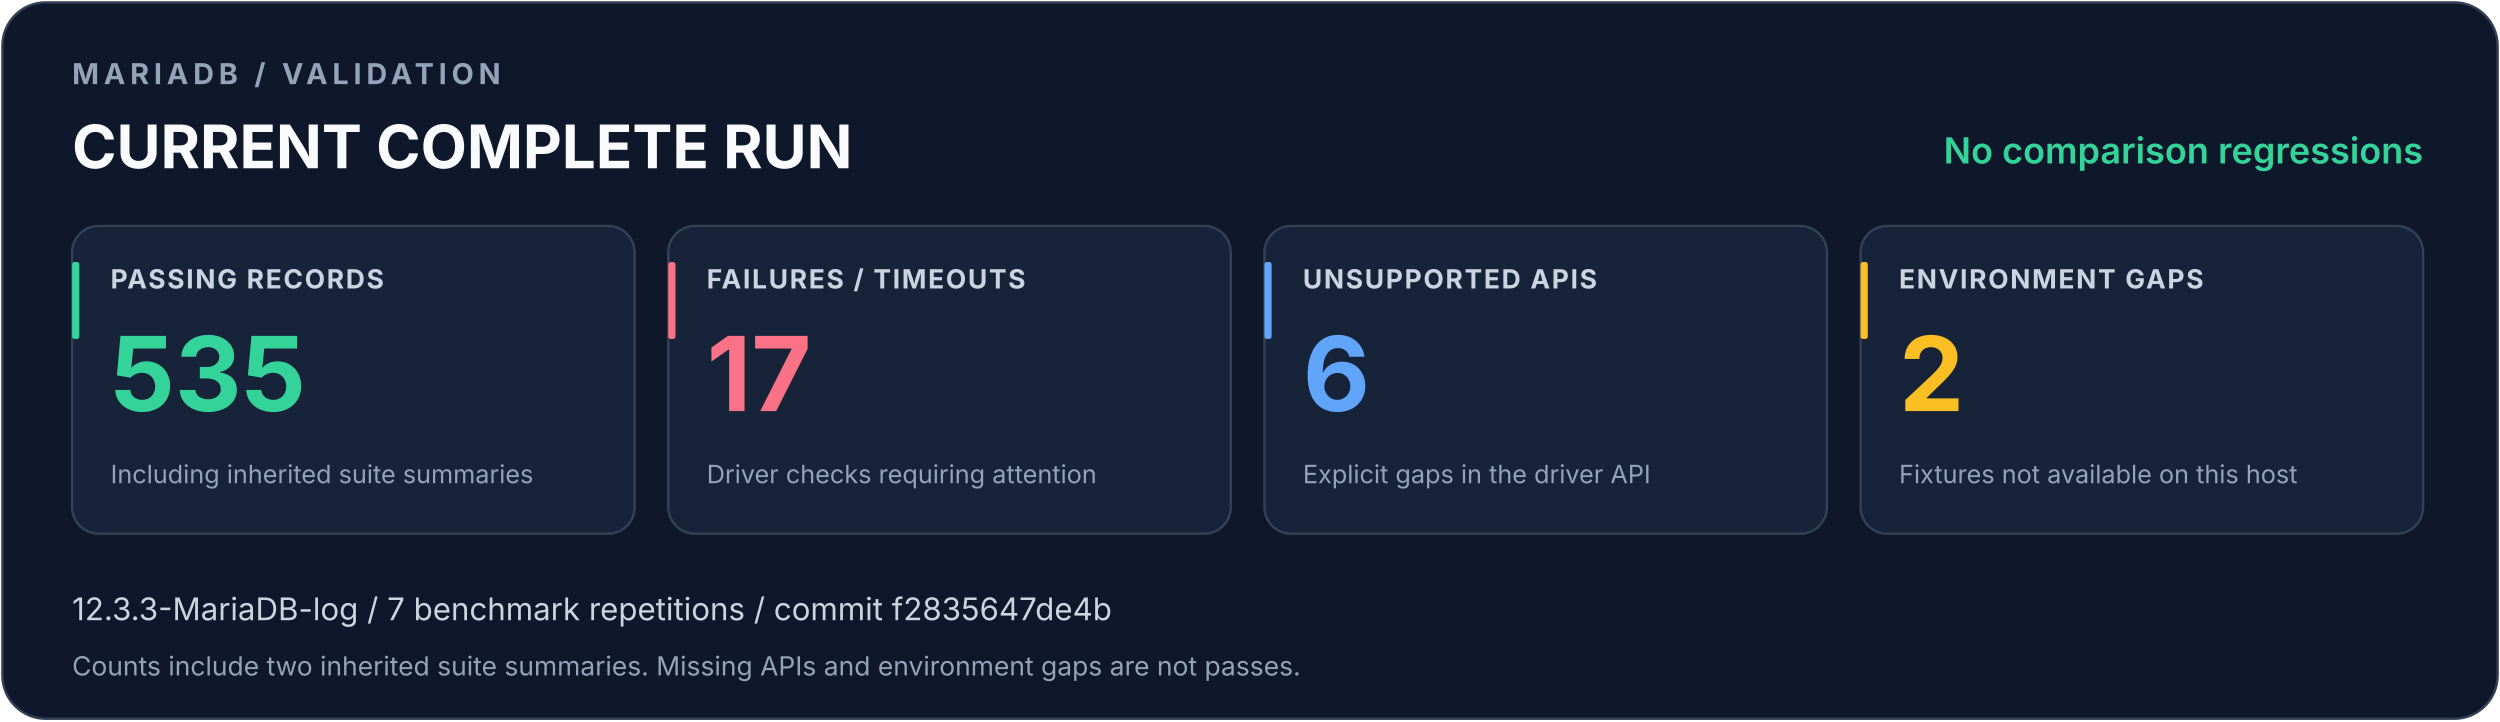
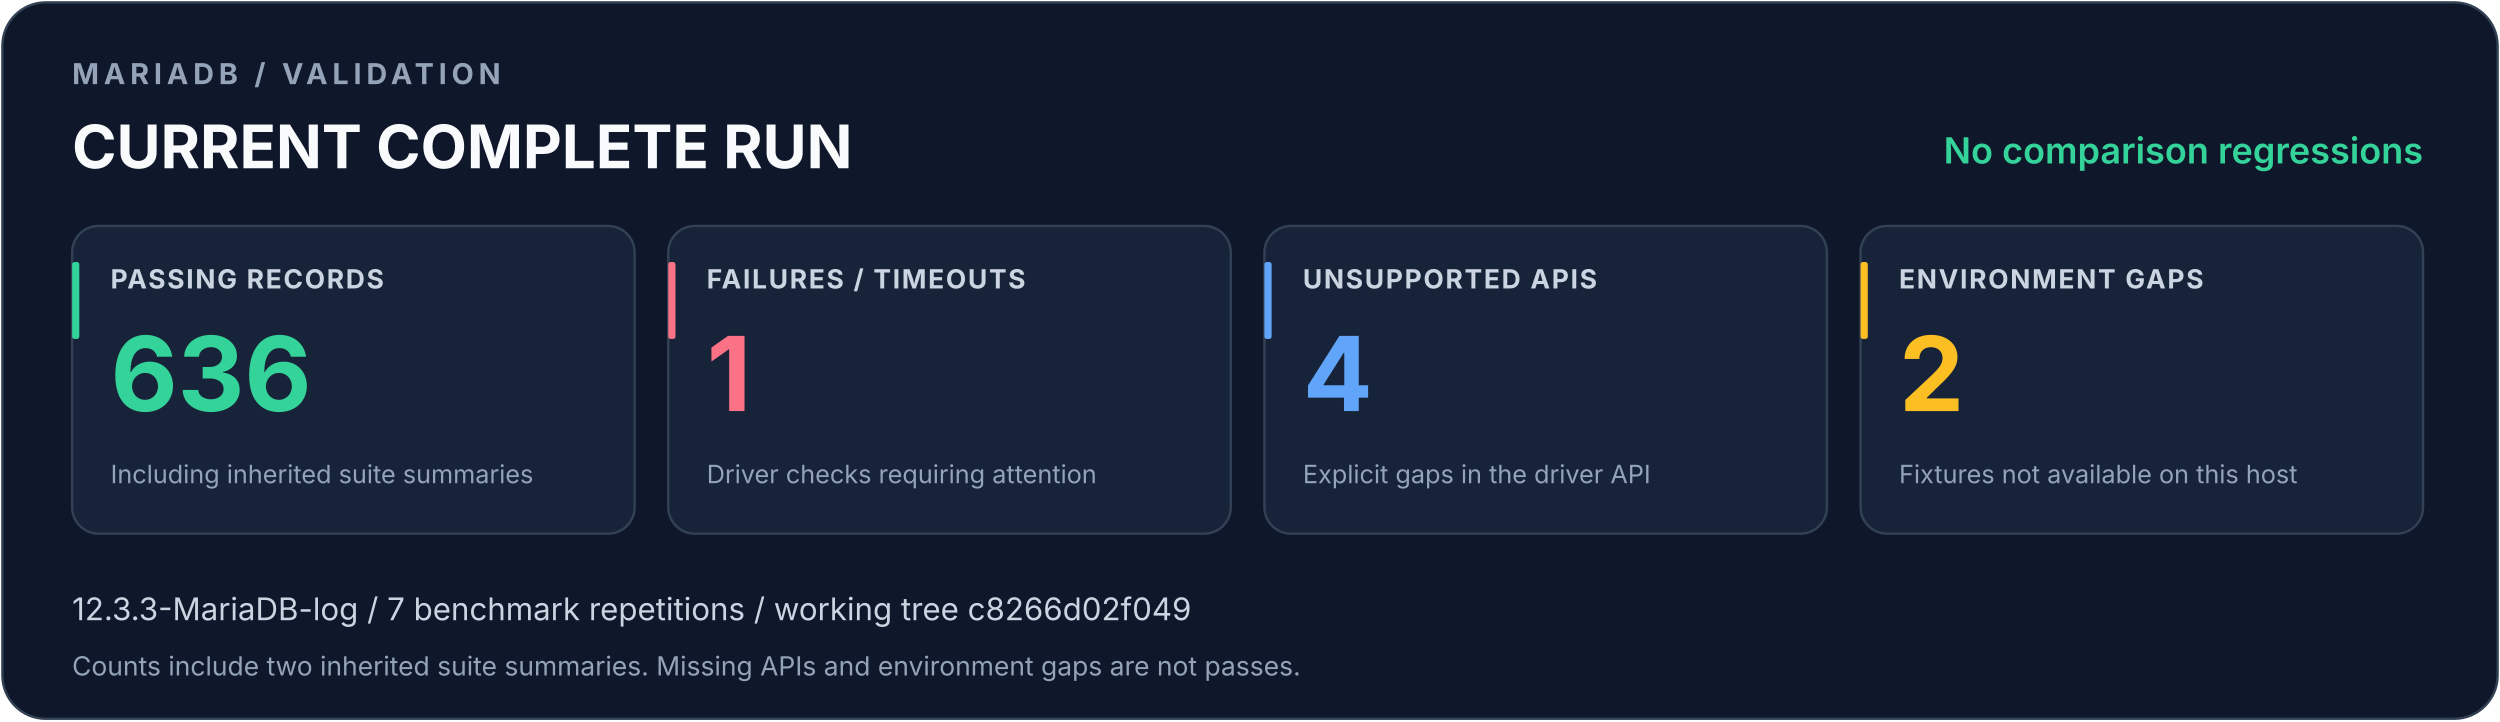
<svg xmlns="http://www.w3.org/2000/svg" width="1040" height="300" viewBox="0 0 1040 300" role="img" aria-labelledby="title description">
  <rect x="1" y="1" width="1038" height="298" rx="18" fill="#0f172a" stroke="#334155" />
  <g font-family="-apple-system, BlinkMacSystemFont, Segoe UI, sans-serif">
    <text x="30" y="35" font-size="12" font-weight="700" letter-spacing="2" fill="#94a3b8">MARIADB / VALIDATION</text>
    <text x="30" y="70" font-size="25" font-weight="700" fill="#f8fafc">CURRENT COMPLETE RUN</text>
    <text x="1008" y="68" text-anchor="end" font-size="15" font-weight="600" fill="#34d399">No comparison regressions</text>
    <rect x="30" y="94" width="234" height="128" rx="11" fill="#172338" stroke="#334155" />
    <rect x="30" y="109" width="3" height="32" rx="1" fill="#34d399" />
    <text x="46" y="120" font-size="11" font-weight="700" letter-spacing="0.7" fill="#cbd5e1">PASSING RECORDS</text>
-     <text x="46" y="171" font-size="43" font-weight="700" fill="#34d399">535</text>
+     <text x="46" y="171" font-size="43" font-weight="700" fill="#34d399">636</text>
    <text x="46" y="201" font-size="10.5" fill="#94a3b8">Including inherited suite summaries</text>
    <rect x="278" y="94" width="234" height="128" rx="11" fill="#172338" stroke="#334155" />
    <rect x="278" y="109" width="3" height="32" rx="1" fill="#fb7185" />
    <text x="294" y="120" font-size="11" font-weight="700" letter-spacing="0.7" fill="#cbd5e1">FAILURES / TIMEOUTS</text>
-     <text x="294" y="171" font-size="43" font-weight="700" fill="#fb7185">17</text>
+     <text x="294" y="171" font-size="43" font-weight="700" fill="#fb7185">1</text>
    <text x="294" y="201" font-size="10.5" fill="#94a3b8">Driver checks requiring attention</text>
    <rect x="526" y="94" width="234" height="128" rx="11" fill="#172338" stroke="#334155" />
    <rect x="526" y="109" width="3" height="32" rx="1" fill="#60a5fa" />
    <text x="542" y="120" font-size="11" font-weight="700" letter-spacing="0.7" fill="#cbd5e1">UNSUPPORTED APIS</text>
-     <text x="542" y="171" font-size="43" font-weight="700" fill="#60a5fa">6</text>
+     <text x="542" y="171" font-size="43" font-weight="700" fill="#60a5fa">4</text>
    <text x="542" y="201" font-size="10.5" fill="#94a3b8">Explicit gaps in the driver API</text>
    <rect x="774" y="94" width="234" height="128" rx="11" fill="#172338" stroke="#334155" />
    <rect x="774" y="109" width="3" height="32" rx="1" fill="#fbbf24" />
    <text x="790" y="120" font-size="11" font-weight="700" letter-spacing="0.7" fill="#cbd5e1">ENVIRONMENT GAPS</text>
    <text x="790" y="171" font-size="43" font-weight="700" fill="#fbbf24">2</text>
    <text x="790" y="201" font-size="10.5" fill="#94a3b8">Fixtures not available on this host</text>
-     <text x="30" y="258" font-size="13" fill="#cbd5e1">12.3.3-MariaDB-log  /  7 benchmark repetitions  /  commit f2835647de4b</text>
+     <text x="30" y="258" font-size="13" fill="#cbd5e1">12.3.3-MariaDB-log  /  7 benchmark repetitions  /  working tree c8266d02f049</text>
    <text x="30" y="281" font-size="11" fill="#94a3b8">Counts include two inherited suite summaries. Missing APIs and environment gaps are not passes.</text>
  </g>
</svg>
